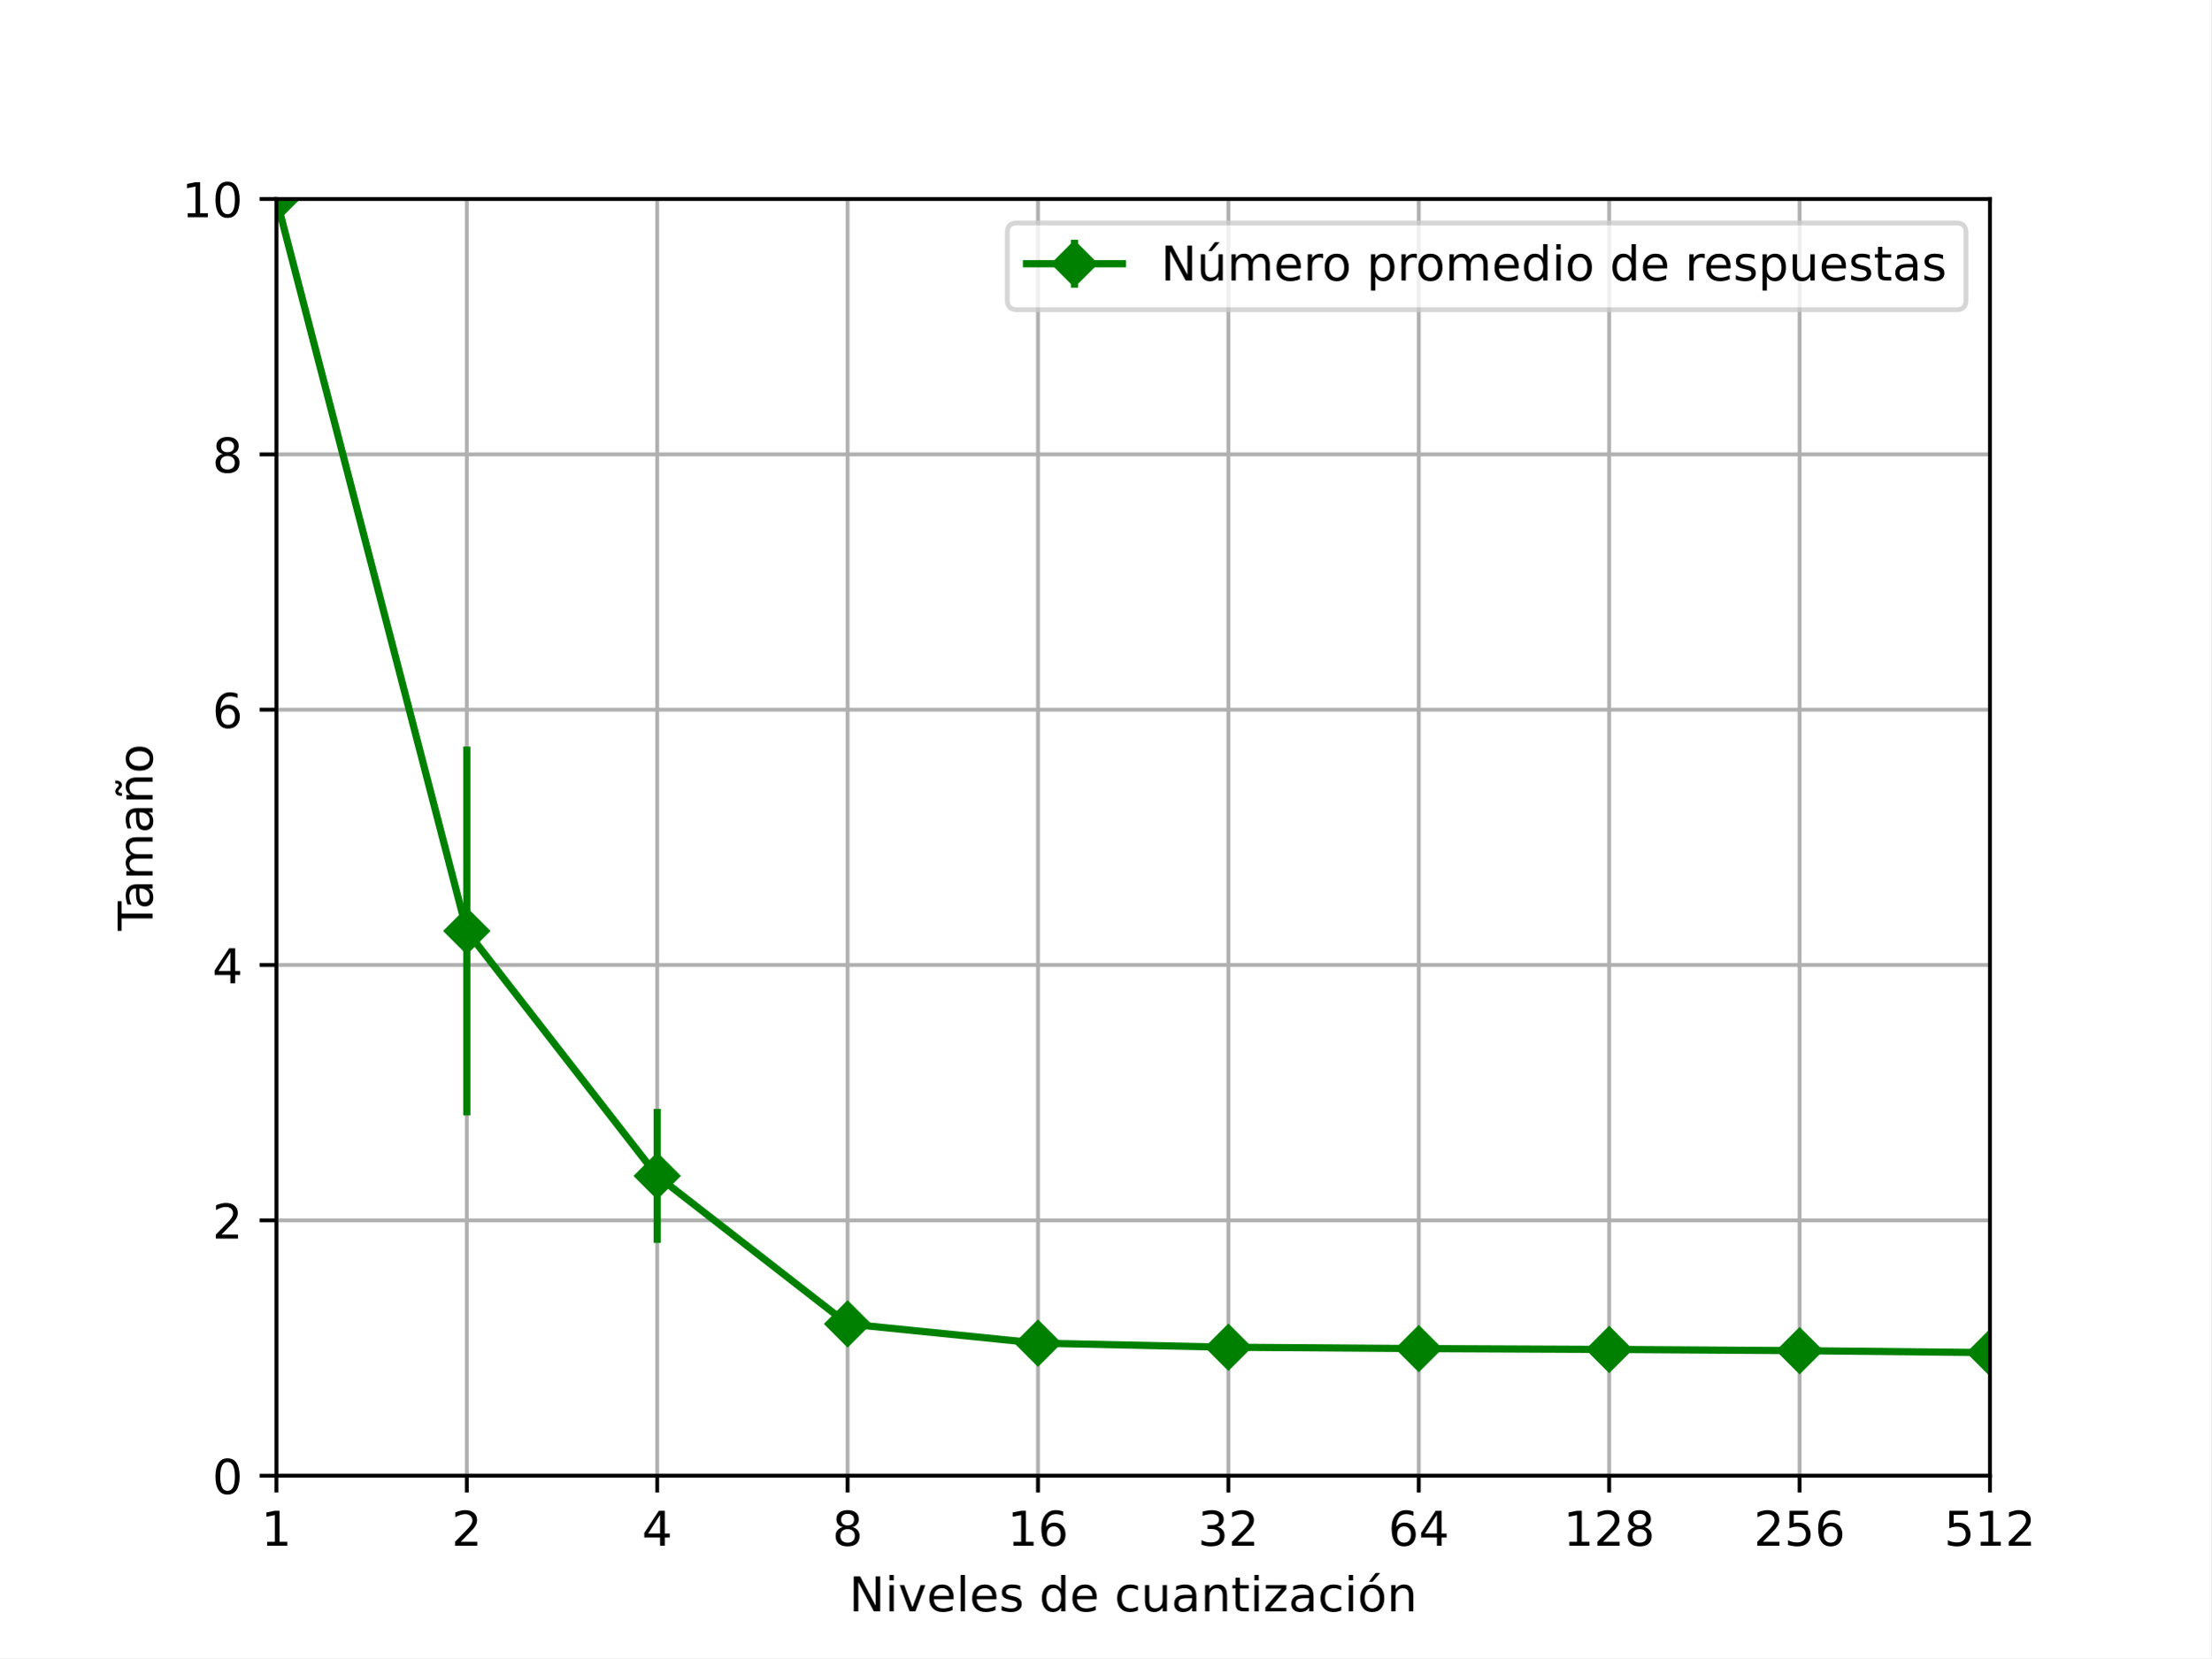
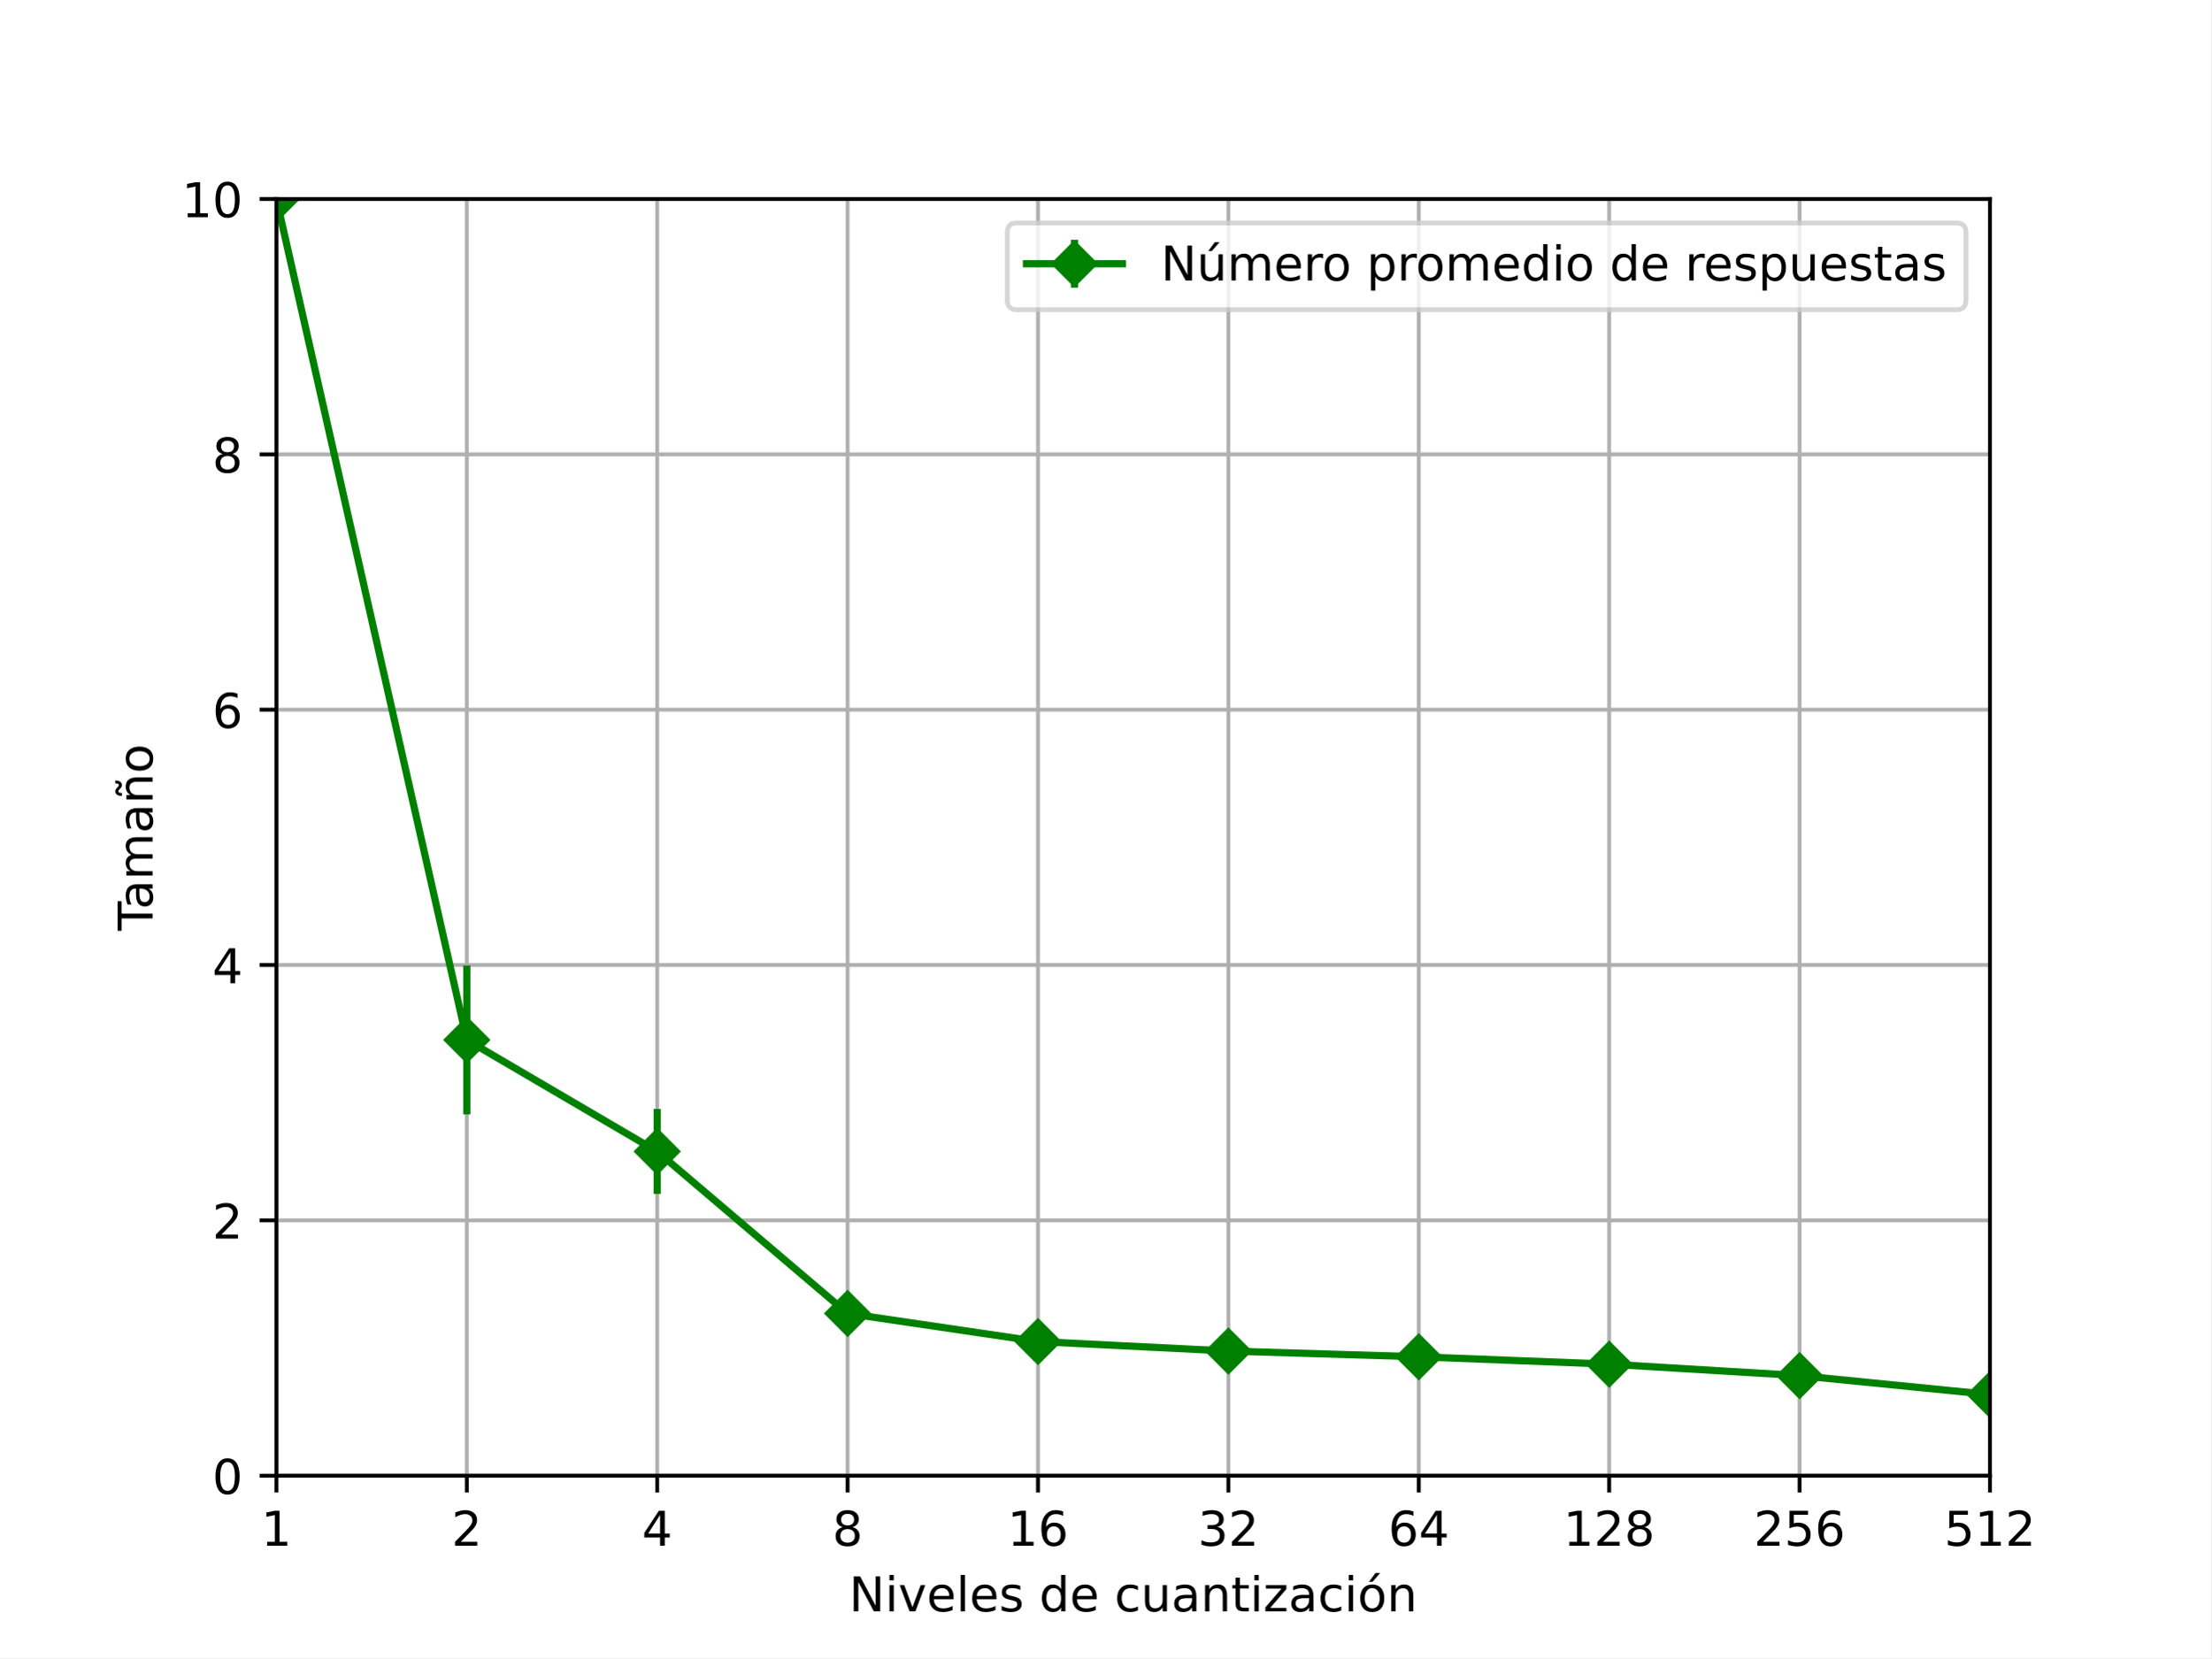
<svg xmlns="http://www.w3.org/2000/svg" xmlns:xlink="http://www.w3.org/1999/xlink" height="345.6pt" version="1.1" viewBox="0 0 460.8 345.6" width="460.8pt">
  <defs>
    <style type="text/css">*{stroke-linecap:butt;stroke-linejoin:round;}</style>
  </defs>
  <g id="figure_1">
    <g id="patch_1">
      <path d="M 0 345.6  L 460.8 345.6  L 460.8 0  L 0 0  z " style="fill:#ffffff;" />
    </g>
    <g id="axes_1">
      <g id="patch_2">
        <path d="M 57.6 307.584  L 414.72 307.584  L 414.72 41.472  L 57.6 41.472  z " style="fill:#ffffff;" />
      </g>
      <g id="matplotlib.axis_1">
        <g id="xtick_1">
          <g id="line2d_1">
-             <path clip-path="url(#p1a1d64c3c2)" d="M 57.6 307.584  L 57.6 41.472  " style="fill:none;stroke:#b0b0b0;stroke-linecap:square;stroke-width:0.8;" />
+             <path clip-path="url(#p24bfa3aa40)" d="M 57.6 307.584  L 57.6 41.472  " style="fill:none;stroke:#b0b0b0;stroke-linecap:square;stroke-width:0.8;" />
          </g>
          <g id="line2d_2">
            <defs>
-               <path d="M 0 0  L 0 3.5  " id="m842f2d77aa" style="stroke:#000000;stroke-width:0.8;" />
+               <path d="M 0 0  L 0 3.5  " id="m07d0fe3417" style="stroke:#000000;stroke-width:0.8;" />
            </defs>
            <g>
-               <use style="stroke:#000000;stroke-width:0.8;" x="57.6" xlink:href="#m842f2d77aa" y="307.584" />
+               <use style="stroke:#000000;stroke-width:0.8;" x="57.6" xlink:href="#m07d0fe3417" y="307.584" />
            </g>
          </g>
          <g id="text_1">
            <g transform="translate(54.41875 322.1824)scale(0.1 -0.1)">
              <defs>
                <path d="M 12.406 8.297  L 28.516 8.297  L 28.516 63.922  L 10.984 60.406  L 10.984 69.391  L 28.422 72.906  L 38.281 72.906  L 38.281 8.297  L 54.391 8.297  L 54.391 0  L 12.406 0  z " id="DejaVuSans-49" />
              </defs>
              <use xlink:href="#DejaVuSans-49" />
            </g>
          </g>
        </g>
        <g id="xtick_2">
          <g id="line2d_3">
-             <path clip-path="url(#p1a1d64c3c2)" d="M 97.28 307.584  L 97.28 41.472  " style="fill:none;stroke:#b0b0b0;stroke-linecap:square;stroke-width:0.8;" />
+             <path clip-path="url(#p24bfa3aa40)" d="M 97.28 307.584  L 97.28 41.472  " style="fill:none;stroke:#b0b0b0;stroke-linecap:square;stroke-width:0.8;" />
          </g>
          <g id="line2d_4">
            <g>
-               <use style="stroke:#000000;stroke-width:0.8;" x="97.28" xlink:href="#m842f2d77aa" y="307.584" />
+               <use style="stroke:#000000;stroke-width:0.8;" x="97.28" xlink:href="#m07d0fe3417" y="307.584" />
            </g>
          </g>
          <g id="text_2">
            <g transform="translate(94.09875 322.1824)scale(0.1 -0.1)">
              <defs>
                <path d="M 19.188 8.297  L 53.609 8.297  L 53.609 0  L 7.328 0  L 7.328 8.297  Q 12.938 14.109 22.625 23.891  Q 32.328 33.688 34.812 36.531  Q 39.547 41.844 41.422 45.531  Q 43.312 49.219 43.312 52.781  Q 43.312 58.594 39.234 62.25  Q 35.156 65.922 28.609 65.922  Q 23.969 65.922 18.812 64.312  Q 13.672 62.703 7.812 59.422  L 7.812 69.391  Q 13.766 71.781 18.938 73  Q 24.125 74.219 28.422 74.219  Q 39.75 74.219 46.484 68.547  Q 53.219 62.891 53.219 53.422  Q 53.219 48.922 51.531 44.891  Q 49.859 40.875 45.406 35.406  Q 44.188 33.984 37.641 27.219  Q 31.109 20.453 19.188 8.297  z " id="DejaVuSans-50" />
              </defs>
              <use xlink:href="#DejaVuSans-50" />
            </g>
          </g>
        </g>
        <g id="xtick_3">
          <g id="line2d_5">
-             <path clip-path="url(#p1a1d64c3c2)" d="M 136.96 307.584  L 136.96 41.472  " style="fill:none;stroke:#b0b0b0;stroke-linecap:square;stroke-width:0.8;" />
+             <path clip-path="url(#p24bfa3aa40)" d="M 136.96 307.584  L 136.96 41.472  " style="fill:none;stroke:#b0b0b0;stroke-linecap:square;stroke-width:0.8;" />
          </g>
          <g id="line2d_6">
            <g>
-               <use style="stroke:#000000;stroke-width:0.8;" x="136.96" xlink:href="#m842f2d77aa" y="307.584" />
+               <use style="stroke:#000000;stroke-width:0.8;" x="136.96" xlink:href="#m07d0fe3417" y="307.584" />
            </g>
          </g>
          <g id="text_3">
            <g transform="translate(133.7788 322.1824)scale(0.1 -0.1)">
              <defs>
                <path d="M 37.797 64.312  L 12.891 25.391  L 37.797 25.391  z M 35.203 72.906  L 47.609 72.906  L 47.609 25.391  L 58.016 25.391  L 58.016 17.188  L 47.609 17.188  L 47.609 0  L 37.797 0  L 37.797 17.188  L 4.891 17.188  L 4.891 26.703  z " id="DejaVuSans-52" />
              </defs>
              <use xlink:href="#DejaVuSans-52" />
            </g>
          </g>
        </g>
        <g id="xtick_4">
          <g id="line2d_7">
-             <path clip-path="url(#p1a1d64c3c2)" d="M 176.64 307.584  L 176.64 41.472  " style="fill:none;stroke:#b0b0b0;stroke-linecap:square;stroke-width:0.8;" />
+             <path clip-path="url(#p24bfa3aa40)" d="M 176.64 307.584  L 176.64 41.472  " style="fill:none;stroke:#b0b0b0;stroke-linecap:square;stroke-width:0.8;" />
          </g>
          <g id="line2d_8">
            <g>
-               <use style="stroke:#000000;stroke-width:0.8;" x="176.64" xlink:href="#m842f2d77aa" y="307.584" />
+               <use style="stroke:#000000;stroke-width:0.8;" x="176.64" xlink:href="#m07d0fe3417" y="307.584" />
            </g>
          </g>
          <g id="text_4">
            <g transform="translate(173.4588 322.1824)scale(0.1 -0.1)">
              <defs>
                <path d="M 31.781 34.625  Q 24.75 34.625 20.719 30.859  Q 16.703 27.094 16.703 20.516  Q 16.703 13.922 20.719 10.156  Q 24.75 6.391 31.781 6.391  Q 38.812 6.391 42.859 10.172  Q 46.922 13.969 46.922 20.516  Q 46.922 27.094 42.891 30.859  Q 38.875 34.625 31.781 34.625  z M 21.922 38.812  Q 15.578 40.375 12.031 44.719  Q 8.5 49.078 8.5 55.328  Q 8.5 64.062 14.719 69.141  Q 20.953 74.219 31.781 74.219  Q 42.672 74.219 48.875 69.141  Q 55.078 64.062 55.078 55.328  Q 55.078 49.078 51.531 44.719  Q 48 40.375 41.703 38.812  Q 48.828 37.156 52.797 32.312  Q 56.781 27.484 56.781 20.516  Q 56.781 9.906 50.312 4.234  Q 43.844 -1.422 31.781 -1.422  Q 19.734 -1.422 13.25 4.234  Q 6.781 9.906 6.781 20.516  Q 6.781 27.484 10.781 32.312  Q 14.797 37.156 21.922 38.812  z M 18.312 54.391  Q 18.312 48.734 21.844 45.562  Q 25.391 42.391 31.781 42.391  Q 38.141 42.391 41.719 45.562  Q 45.312 48.734 45.312 54.391  Q 45.312 60.062 41.719 63.234  Q 38.141 66.406 31.781 66.406  Q 25.391 66.406 21.844 63.234  Q 18.312 60.062 18.312 54.391  z " id="DejaVuSans-56" />
              </defs>
              <use xlink:href="#DejaVuSans-56" />
            </g>
          </g>
        </g>
        <g id="xtick_5">
          <g id="line2d_9">
-             <path clip-path="url(#p1a1d64c3c2)" d="M 216.32 307.584  L 216.32 41.472  " style="fill:none;stroke:#b0b0b0;stroke-linecap:square;stroke-width:0.8;" />
+             <path clip-path="url(#p24bfa3aa40)" d="M 216.32 307.584  L 216.32 41.472  " style="fill:none;stroke:#b0b0b0;stroke-linecap:square;stroke-width:0.8;" />
          </g>
          <g id="line2d_10">
            <g>
-               <use style="stroke:#000000;stroke-width:0.8;" x="216.32" xlink:href="#m842f2d77aa" y="307.584" />
+               <use style="stroke:#000000;stroke-width:0.8;" x="216.32" xlink:href="#m07d0fe3417" y="307.584" />
            </g>
          </g>
          <g id="text_5">
            <g transform="translate(209.9575 322.1824)scale(0.1 -0.1)">
              <defs>
                <path d="M 33.016 40.375  Q 26.375 40.375 22.484 35.828  Q 18.609 31.297 18.609 23.391  Q 18.609 15.531 22.484 10.953  Q 26.375 6.391 33.016 6.391  Q 39.656 6.391 43.531 10.953  Q 47.406 15.531 47.406 23.391  Q 47.406 31.297 43.531 35.828  Q 39.656 40.375 33.016 40.375  z M 52.594 71.297  L 52.594 62.312  Q 48.875 64.062 45.094 64.984  Q 41.312 65.922 37.594 65.922  Q 27.828 65.922 22.672 59.328  Q 17.531 52.734 16.797 39.406  Q 19.672 43.656 24.016 45.922  Q 28.375 48.188 33.594 48.188  Q 44.578 48.188 50.953 41.516  Q 57.328 34.859 57.328 23.391  Q 57.328 12.156 50.688 5.359  Q 44.047 -1.422 33.016 -1.422  Q 20.359 -1.422 13.672 8.266  Q 6.984 17.969 6.984 36.375  Q 6.984 53.656 15.188 63.938  Q 23.391 74.219 37.203 74.219  Q 40.922 74.219 44.703 73.484  Q 48.484 72.75 52.594 71.297  z " id="DejaVuSans-54" />
              </defs>
              <use xlink:href="#DejaVuSans-49" />
              <use x="63.623" xlink:href="#DejaVuSans-54" />
            </g>
          </g>
        </g>
        <g id="xtick_6">
          <g id="line2d_11">
-             <path clip-path="url(#p1a1d64c3c2)" d="M 256 307.584  L 256 41.472  " style="fill:none;stroke:#b0b0b0;stroke-linecap:square;stroke-width:0.8;" />
+             <path clip-path="url(#p24bfa3aa40)" d="M 256 307.584  L 256 41.472  " style="fill:none;stroke:#b0b0b0;stroke-linecap:square;stroke-width:0.8;" />
          </g>
          <g id="line2d_12">
            <g>
-               <use style="stroke:#000000;stroke-width:0.8;" x="256" xlink:href="#m842f2d77aa" y="307.584" />
+               <use style="stroke:#000000;stroke-width:0.8;" x="256" xlink:href="#m07d0fe3417" y="307.584" />
            </g>
          </g>
          <g id="text_6">
            <g transform="translate(249.6375 322.1824)scale(0.1 -0.1)">
              <defs>
                <path d="M 40.578 39.312  Q 47.656 37.797 51.625 33  Q 55.609 28.219 55.609 21.188  Q 55.609 10.406 48.188 4.484  Q 40.766 -1.422 27.094 -1.422  Q 22.516 -1.422 17.656 -0.516  Q 12.797 0.391 7.625 2.203  L 7.625 11.719  Q 11.719 9.328 16.594 8.109  Q 21.484 6.891 26.812 6.891  Q 36.078 6.891 40.938 10.547  Q 45.797 14.203 45.797 21.188  Q 45.797 27.641 41.281 31.266  Q 36.766 34.906 28.719 34.906  L 20.219 34.906  L 20.219 43.016  L 29.109 43.016  Q 36.375 43.016 40.234 45.922  Q 44.094 48.828 44.094 54.297  Q 44.094 59.906 40.109 62.906  Q 36.141 65.922 28.719 65.922  Q 24.656 65.922 20.016 65.031  Q 15.375 64.156 9.812 62.312  L 9.812 71.094  Q 15.438 72.656 20.344 73.438  Q 25.25 74.219 29.594 74.219  Q 40.828 74.219 47.359 69.109  Q 53.906 64.016 53.906 55.328  Q 53.906 49.266 50.438 45.094  Q 46.969 40.922 40.578 39.312  z " id="DejaVuSans-51" />
              </defs>
              <use xlink:href="#DejaVuSans-51" />
              <use x="63.623" xlink:href="#DejaVuSans-50" />
            </g>
          </g>
        </g>
        <g id="xtick_7">
          <g id="line2d_13">
-             <path clip-path="url(#p1a1d64c3c2)" d="M 295.68 307.584  L 295.68 41.472  " style="fill:none;stroke:#b0b0b0;stroke-linecap:square;stroke-width:0.8;" />
+             <path clip-path="url(#p24bfa3aa40)" d="M 295.68 307.584  L 295.68 41.472  " style="fill:none;stroke:#b0b0b0;stroke-linecap:square;stroke-width:0.8;" />
          </g>
          <g id="line2d_14">
            <g>
-               <use style="stroke:#000000;stroke-width:0.8;" x="295.68" xlink:href="#m842f2d77aa" y="307.584" />
+               <use style="stroke:#000000;stroke-width:0.8;" x="295.68" xlink:href="#m07d0fe3417" y="307.584" />
            </g>
          </g>
          <g id="text_7">
            <g transform="translate(289.3175 322.1824)scale(0.1 -0.1)">
              <use xlink:href="#DejaVuSans-54" />
              <use x="63.623" xlink:href="#DejaVuSans-52" />
            </g>
          </g>
        </g>
        <g id="xtick_8">
          <g id="line2d_15">
-             <path clip-path="url(#p1a1d64c3c2)" d="M 335.36 307.584  L 335.36 41.472  " style="fill:none;stroke:#b0b0b0;stroke-linecap:square;stroke-width:0.8;" />
+             <path clip-path="url(#p24bfa3aa40)" d="M 335.36 307.584  L 335.36 41.472  " style="fill:none;stroke:#b0b0b0;stroke-linecap:square;stroke-width:0.8;" />
          </g>
          <g id="line2d_16">
            <g>
-               <use style="stroke:#000000;stroke-width:0.8;" x="335.36" xlink:href="#m842f2d77aa" y="307.584" />
+               <use style="stroke:#000000;stroke-width:0.8;" x="335.36" xlink:href="#m07d0fe3417" y="307.584" />
            </g>
          </g>
          <g id="text_8">
            <g transform="translate(325.8163 322.1824)scale(0.1 -0.1)">
              <use xlink:href="#DejaVuSans-49" />
              <use x="63.623" xlink:href="#DejaVuSans-50" />
              <use x="127.246" xlink:href="#DejaVuSans-56" />
            </g>
          </g>
        </g>
        <g id="xtick_9">
          <g id="line2d_17">
-             <path clip-path="url(#p1a1d64c3c2)" d="M 375.04 307.584  L 375.04 41.472  " style="fill:none;stroke:#b0b0b0;stroke-linecap:square;stroke-width:0.8;" />
+             <path clip-path="url(#p24bfa3aa40)" d="M 375.04 307.584  L 375.04 41.472  " style="fill:none;stroke:#b0b0b0;stroke-linecap:square;stroke-width:0.8;" />
          </g>
          <g id="line2d_18">
            <g>
-               <use style="stroke:#000000;stroke-width:0.8;" x="375.04" xlink:href="#m842f2d77aa" y="307.584" />
+               <use style="stroke:#000000;stroke-width:0.8;" x="375.04" xlink:href="#m07d0fe3417" y="307.584" />
            </g>
          </g>
          <g id="text_9">
            <g transform="translate(365.4962 322.1824)scale(0.1 -0.1)">
              <defs>
                <path d="M 10.797 72.906  L 49.516 72.906  L 49.516 64.594  L 19.828 64.594  L 19.828 46.734  Q 21.969 47.469 24.109 47.828  Q 26.266 48.188 28.422 48.188  Q 40.625 48.188 47.75 41.5  Q 54.891 34.812 54.891 23.391  Q 54.891 11.625 47.562 5.094  Q 40.234 -1.422 26.906 -1.422  Q 22.312 -1.422 17.547 -0.641  Q 12.797 0.141 7.719 1.703  L 7.719 11.625  Q 12.109 9.234 16.797 8.062  Q 21.484 6.891 26.703 6.891  Q 35.156 6.891 40.078 11.328  Q 45.016 15.766 45.016 23.391  Q 45.016 31 40.078 35.438  Q 35.156 39.891 26.703 39.891  Q 22.75 39.891 18.812 39.016  Q 14.891 38.141 10.797 36.281  z " id="DejaVuSans-53" />
              </defs>
              <use xlink:href="#DejaVuSans-50" />
              <use x="63.623" xlink:href="#DejaVuSans-53" />
              <use x="127.246" xlink:href="#DejaVuSans-54" />
            </g>
          </g>
        </g>
        <g id="xtick_10">
          <g id="line2d_19">
-             <path clip-path="url(#p1a1d64c3c2)" d="M 414.72 307.584  L 414.72 41.472  " style="fill:none;stroke:#b0b0b0;stroke-linecap:square;stroke-width:0.8;" />
+             <path clip-path="url(#p24bfa3aa40)" d="M 414.72 307.584  L 414.72 41.472  " style="fill:none;stroke:#b0b0b0;stroke-linecap:square;stroke-width:0.8;" />
          </g>
          <g id="line2d_20">
            <g>
-               <use style="stroke:#000000;stroke-width:0.8;" x="414.72" xlink:href="#m842f2d77aa" y="307.584" />
+               <use style="stroke:#000000;stroke-width:0.8;" x="414.72" xlink:href="#m07d0fe3417" y="307.584" />
            </g>
          </g>
          <g id="text_10">
            <g transform="translate(405.1762 322.1824)scale(0.1 -0.1)">
              <use xlink:href="#DejaVuSans-53" />
              <use x="63.623" xlink:href="#DejaVuSans-49" />
              <use x="127.246" xlink:href="#DejaVuSans-50" />
            </g>
          </g>
        </g>
        <g id="text_11">
          <g transform="translate(176.9405 335.8606)scale(0.1 -0.1)">
            <defs>
              <path d="M 9.812 72.906  L 23.094 72.906  L 55.422 11.922  L 55.422 72.906  L 64.984 72.906  L 64.984 0  L 51.703 0  L 19.391 60.984  L 19.391 0  L 9.812 0  z " id="DejaVuSans-78" />
              <path d="M 9.422 54.688  L 18.406 54.688  L 18.406 0  L 9.422 0  z M 9.422 75.984  L 18.406 75.984  L 18.406 64.594  L 9.422 64.594  z " id="DejaVuSans-105" />
              <path d="M 2.984 54.688  L 12.5 54.688  L 29.594 8.797  L 46.688 54.688  L 56.203 54.688  L 35.688 0  L 23.484 0  z " id="DejaVuSans-118" />
              <path d="M 56.203 29.594  L 56.203 25.203  L 14.891 25.203  Q 15.484 15.922 20.484 11.062  Q 25.484 6.203 34.422 6.203  Q 39.594 6.203 44.453 7.469  Q 49.312 8.734 54.109 11.281  L 54.109 2.781  Q 49.266 0.734 44.188 -0.344  Q 39.109 -1.422 33.891 -1.422  Q 20.797 -1.422 13.156 6.188  Q 5.516 13.812 5.516 26.812  Q 5.516 40.234 12.766 48.109  Q 20.016 56 32.328 56  Q 43.359 56 49.781 48.891  Q 56.203 41.797 56.203 29.594  z M 47.219 32.234  Q 47.125 39.594 43.094 43.984  Q 39.062 48.391 32.422 48.391  Q 24.906 48.391 20.391 44.141  Q 15.875 39.891 15.188 32.172  z " id="DejaVuSans-101" />
              <path d="M 9.422 75.984  L 18.406 75.984  L 18.406 0  L 9.422 0  z " id="DejaVuSans-108" />
              <path d="M 44.281 53.078  L 44.281 44.578  Q 40.484 46.531 36.375 47.5  Q 32.281 48.484 27.875 48.484  Q 21.188 48.484 17.844 46.438  Q 14.5 44.391 14.5 40.281  Q 14.5 37.156 16.891 35.375  Q 19.281 33.594 26.516 31.984  L 29.594 31.297  Q 39.156 29.25 43.188 25.516  Q 47.219 21.781 47.219 15.094  Q 47.219 7.469 41.188 3.016  Q 35.156 -1.422 24.609 -1.422  Q 20.219 -1.422 15.453 -0.562  Q 10.688 0.297 5.422 2  L 5.422 11.281  Q 10.406 8.688 15.234 7.391  Q 20.062 6.109 24.812 6.109  Q 31.156 6.109 34.562 8.281  Q 37.984 10.453 37.984 14.406  Q 37.984 18.062 35.516 20.016  Q 33.062 21.969 24.703 23.781  L 21.578 24.516  Q 13.234 26.266 9.516 29.906  Q 5.812 33.547 5.812 39.891  Q 5.812 47.609 11.281 51.797  Q 16.75 56 26.812 56  Q 31.781 56 36.172 55.266  Q 40.578 54.547 44.281 53.078  z " id="DejaVuSans-115" />
              <path id="DejaVuSans-32" />
              <path d="M 45.406 46.391  L 45.406 75.984  L 54.391 75.984  L 54.391 0  L 45.406 0  L 45.406 8.203  Q 42.578 3.328 38.25 0.953  Q 33.938 -1.422 27.875 -1.422  Q 17.969 -1.422 11.734 6.484  Q 5.516 14.406 5.516 27.297  Q 5.516 40.188 11.734 48.094  Q 17.969 56 27.875 56  Q 33.938 56 38.25 53.625  Q 42.578 51.266 45.406 46.391  z M 14.797 27.297  Q 14.797 17.391 18.875 11.75  Q 22.953 6.109 30.078 6.109  Q 37.203 6.109 41.297 11.75  Q 45.406 17.391 45.406 27.297  Q 45.406 37.203 41.297 42.844  Q 37.203 48.484 30.078 48.484  Q 22.953 48.484 18.875 42.844  Q 14.797 37.203 14.797 27.297  z " id="DejaVuSans-100" />
              <path d="M 48.781 52.594  L 48.781 44.188  Q 44.969 46.297 41.141 47.344  Q 37.312 48.391 33.406 48.391  Q 24.656 48.391 19.812 42.844  Q 14.984 37.312 14.984 27.297  Q 14.984 17.281 19.812 11.734  Q 24.656 6.203 33.406 6.203  Q 37.312 6.203 41.141 7.25  Q 44.969 8.297 48.781 10.406  L 48.781 2.094  Q 45.016 0.344 40.984 -0.531  Q 36.969 -1.422 32.422 -1.422  Q 20.062 -1.422 12.781 6.344  Q 5.516 14.109 5.516 27.297  Q 5.516 40.672 12.859 48.328  Q 20.219 56 33.016 56  Q 37.156 56 41.109 55.141  Q 45.062 54.297 48.781 52.594  z " id="DejaVuSans-99" />
              <path d="M 8.5 21.578  L 8.5 54.688  L 17.484 54.688  L 17.484 21.922  Q 17.484 14.156 20.5 10.266  Q 23.531 6.391 29.594 6.391  Q 36.859 6.391 41.078 11.031  Q 45.312 15.672 45.312 23.688  L 45.312 54.688  L 54.297 54.688  L 54.297 0  L 45.312 0  L 45.312 8.406  Q 42.047 3.422 37.719 1  Q 33.406 -1.422 27.688 -1.422  Q 18.266 -1.422 13.375 4.438  Q 8.5 10.297 8.5 21.578  z M 31.109 56  z " id="DejaVuSans-117" />
              <path d="M 34.281 27.484  Q 23.391 27.484 19.188 25  Q 14.984 22.516 14.984 16.5  Q 14.984 11.719 18.141 8.906  Q 21.297 6.109 26.703 6.109  Q 34.188 6.109 38.703 11.406  Q 43.219 16.703 43.219 25.484  L 43.219 27.484  z M 52.203 31.203  L 52.203 0  L 43.219 0  L 43.219 8.297  Q 40.141 3.328 35.547 0.953  Q 30.953 -1.422 24.312 -1.422  Q 15.922 -1.422 10.953 3.297  Q 6 8.016 6 15.922  Q 6 25.141 12.172 29.828  Q 18.359 34.516 30.609 34.516  L 43.219 34.516  L 43.219 35.406  Q 43.219 41.609 39.141 45  Q 35.062 48.391 27.688 48.391  Q 23 48.391 18.547 47.266  Q 14.109 46.141 10.016 43.891  L 10.016 52.203  Q 14.938 54.109 19.578 55.047  Q 24.219 56 28.609 56  Q 40.484 56 46.344 49.844  Q 52.203 43.703 52.203 31.203  z " id="DejaVuSans-97" />
              <path d="M 54.891 33.016  L 54.891 0  L 45.906 0  L 45.906 32.719  Q 45.906 40.484 42.875 44.328  Q 39.844 48.188 33.797 48.188  Q 26.516 48.188 22.312 43.547  Q 18.109 38.922 18.109 30.906  L 18.109 0  L 9.078 0  L 9.078 54.688  L 18.109 54.688  L 18.109 46.188  Q 21.344 51.125 25.703 53.562  Q 30.078 56 35.797 56  Q 45.219 56 50.047 50.172  Q 54.891 44.344 54.891 33.016  z " id="DejaVuSans-110" />
              <path d="M 18.312 70.219  L 18.312 54.688  L 36.812 54.688  L 36.812 47.703  L 18.312 47.703  L 18.312 18.016  Q 18.312 11.328 20.141 9.422  Q 21.969 7.516 27.594 7.516  L 36.812 7.516  L 36.812 0  L 27.594 0  Q 17.188 0 13.234 3.875  Q 9.281 7.766 9.281 18.016  L 9.281 47.703  L 2.688 47.703  L 2.688 54.688  L 9.281 54.688  L 9.281 70.219  z " id="DejaVuSans-116" />
              <path d="M 5.516 54.688  L 48.188 54.688  L 48.188 46.484  L 14.406 7.172  L 48.188 7.172  L 48.188 0  L 4.297 0  L 4.297 8.203  L 38.094 47.516  L 5.516 47.516  z " id="DejaVuSans-122" />
              <path d="M 30.609 48.391  Q 23.391 48.391 19.188 42.75  Q 14.984 37.109 14.984 27.297  Q 14.984 17.484 19.156 11.844  Q 23.344 6.203 30.609 6.203  Q 37.797 6.203 41.984 11.859  Q 46.188 17.531 46.188 27.297  Q 46.188 37.016 41.984 42.703  Q 37.797 48.391 30.609 48.391  z M 30.609 56  Q 42.328 56 49.016 48.375  Q 55.719 40.766 55.719 27.297  Q 55.719 13.875 49.016 6.219  Q 42.328 -1.422 30.609 -1.422  Q 18.844 -1.422 12.172 6.219  Q 5.516 13.875 5.516 27.297  Q 5.516 40.766 12.172 48.375  Q 18.844 56 30.609 56  z M 37.406 79.984  L 47.125 79.984  L 31.203 61.625  L 23.734 61.625  z " id="DejaVuSans-243" />
            </defs>
            <use xlink:href="#DejaVuSans-78" />
            <use x="74.805" xlink:href="#DejaVuSans-105" />
            <use x="102.588" xlink:href="#DejaVuSans-118" />
            <use x="161.768" xlink:href="#DejaVuSans-101" />
            <use x="223.291" xlink:href="#DejaVuSans-108" />
            <use x="251.074" xlink:href="#DejaVuSans-101" />
            <use x="312.598" xlink:href="#DejaVuSans-115" />
            <use x="364.697" xlink:href="#DejaVuSans-32" />
            <use x="396.484" xlink:href="#DejaVuSans-100" />
            <use x="459.961" xlink:href="#DejaVuSans-101" />
            <use x="521.484" xlink:href="#DejaVuSans-32" />
            <use x="553.271" xlink:href="#DejaVuSans-99" />
            <use x="608.252" xlink:href="#DejaVuSans-117" />
            <use x="671.631" xlink:href="#DejaVuSans-97" />
            <use x="732.91" xlink:href="#DejaVuSans-110" />
            <use x="796.289" xlink:href="#DejaVuSans-116" />
            <use x="835.498" xlink:href="#DejaVuSans-105" />
            <use x="863.281" xlink:href="#DejaVuSans-122" />
            <use x="915.771" xlink:href="#DejaVuSans-97" />
            <use x="977.051" xlink:href="#DejaVuSans-99" />
            <use x="1032.031" xlink:href="#DejaVuSans-105" />
            <use x="1059.814" xlink:href="#DejaVuSans-243" />
            <use x="1120.996" xlink:href="#DejaVuSans-110" />
          </g>
        </g>
      </g>
      <g id="matplotlib.axis_2">
        <g id="ytick_1">
          <g id="line2d_21">
-             <path clip-path="url(#p1a1d64c3c2)" d="M 57.6 307.584  L 414.72 307.584  " style="fill:none;stroke:#b0b0b0;stroke-linecap:square;stroke-width:0.8;" />
+             <path clip-path="url(#p24bfa3aa40)" d="M 57.6 307.584  L 414.72 307.584  " style="fill:none;stroke:#b0b0b0;stroke-linecap:square;stroke-width:0.8;" />
          </g>
          <g id="line2d_22">
            <defs>
-               <path d="M 0 0  L -3.5 0  " id="mba95f39d71" style="stroke:#000000;stroke-width:0.8;" />
+               <path d="M 0 0  L -3.5 0  " id="me98f4006dc" style="stroke:#000000;stroke-width:0.8;" />
            </defs>
            <g>
-               <use style="stroke:#000000;stroke-width:0.8;" x="57.6" xlink:href="#mba95f39d71" y="307.584" />
+               <use style="stroke:#000000;stroke-width:0.8;" x="57.6" xlink:href="#me98f4006dc" y="307.584" />
            </g>
          </g>
          <g id="text_12">
            <g transform="translate(44.2375 311.3832)scale(0.1 -0.1)">
              <defs>
                <path d="M 31.781 66.406  Q 24.172 66.406 20.328 58.906  Q 16.5 51.422 16.5 36.375  Q 16.5 21.391 20.328 13.891  Q 24.172 6.391 31.781 6.391  Q 39.453 6.391 43.281 13.891  Q 47.125 21.391 47.125 36.375  Q 47.125 51.422 43.281 58.906  Q 39.453 66.406 31.781 66.406  z M 31.781 74.219  Q 44.047 74.219 50.516 64.516  Q 56.984 54.828 56.984 36.375  Q 56.984 17.969 50.516 8.266  Q 44.047 -1.422 31.781 -1.422  Q 19.531 -1.422 13.062 8.266  Q 6.594 17.969 6.594 36.375  Q 6.594 54.828 13.062 64.516  Q 19.531 74.219 31.781 74.219  z " id="DejaVuSans-48" />
              </defs>
              <use xlink:href="#DejaVuSans-48" />
            </g>
          </g>
        </g>
        <g id="ytick_2">
          <g id="line2d_23">
-             <path clip-path="url(#p1a1d64c3c2)" d="M 57.6 254.362  L 414.72 254.362  " style="fill:none;stroke:#b0b0b0;stroke-linecap:square;stroke-width:0.8;" />
+             <path clip-path="url(#p24bfa3aa40)" d="M 57.6 254.362  L 414.72 254.362  " style="fill:none;stroke:#b0b0b0;stroke-linecap:square;stroke-width:0.8;" />
          </g>
          <g id="line2d_24">
            <g>
-               <use style="stroke:#000000;stroke-width:0.8;" x="57.6" xlink:href="#mba95f39d71" y="254.362" />
+               <use style="stroke:#000000;stroke-width:0.8;" x="57.6" xlink:href="#me98f4006dc" y="254.362" />
            </g>
          </g>
          <g id="text_13">
            <g transform="translate(44.2375 258.1608)scale(0.1 -0.1)">
              <use xlink:href="#DejaVuSans-50" />
            </g>
          </g>
        </g>
        <g id="ytick_3">
          <g id="line2d_25">
-             <path clip-path="url(#p1a1d64c3c2)" d="M 57.6 201.139  L 414.72 201.139  " style="fill:none;stroke:#b0b0b0;stroke-linecap:square;stroke-width:0.8;" />
+             <path clip-path="url(#p24bfa3aa40)" d="M 57.6 201.139  L 414.72 201.139  " style="fill:none;stroke:#b0b0b0;stroke-linecap:square;stroke-width:0.8;" />
          </g>
          <g id="line2d_26">
            <g>
-               <use style="stroke:#000000;stroke-width:0.8;" x="57.6" xlink:href="#mba95f39d71" y="201.139" />
+               <use style="stroke:#000000;stroke-width:0.8;" x="57.6" xlink:href="#me98f4006dc" y="201.139" />
            </g>
          </g>
          <g id="text_14">
            <g transform="translate(44.2375 204.9384)scale(0.1 -0.1)">
              <use xlink:href="#DejaVuSans-52" />
            </g>
          </g>
        </g>
        <g id="ytick_4">
          <g id="line2d_27">
-             <path clip-path="url(#p1a1d64c3c2)" d="M 57.6 147.917  L 414.72 147.917  " style="fill:none;stroke:#b0b0b0;stroke-linecap:square;stroke-width:0.8;" />
+             <path clip-path="url(#p24bfa3aa40)" d="M 57.6 147.917  L 414.72 147.917  " style="fill:none;stroke:#b0b0b0;stroke-linecap:square;stroke-width:0.8;" />
          </g>
          <g id="line2d_28">
            <g>
-               <use style="stroke:#000000;stroke-width:0.8;" x="57.6" xlink:href="#mba95f39d71" y="147.917" />
+               <use style="stroke:#000000;stroke-width:0.8;" x="57.6" xlink:href="#me98f4006dc" y="147.917" />
            </g>
          </g>
          <g id="text_15">
            <g transform="translate(44.2375 151.716)scale(0.1 -0.1)">
              <use xlink:href="#DejaVuSans-54" />
            </g>
          </g>
        </g>
        <g id="ytick_5">
          <g id="line2d_29">
-             <path clip-path="url(#p1a1d64c3c2)" d="M 57.6 94.694  L 414.72 94.694  " style="fill:none;stroke:#b0b0b0;stroke-linecap:square;stroke-width:0.8;" />
+             <path clip-path="url(#p24bfa3aa40)" d="M 57.6 94.694  L 414.72 94.694  " style="fill:none;stroke:#b0b0b0;stroke-linecap:square;stroke-width:0.8;" />
          </g>
          <g id="line2d_30">
            <g>
-               <use style="stroke:#000000;stroke-width:0.8;" x="57.6" xlink:href="#mba95f39d71" y="94.694" />
+               <use style="stroke:#000000;stroke-width:0.8;" x="57.6" xlink:href="#me98f4006dc" y="94.694" />
            </g>
          </g>
          <g id="text_16">
            <g transform="translate(44.2375 98.49362)scale(0.1 -0.1)">
              <use xlink:href="#DejaVuSans-56" />
            </g>
          </g>
        </g>
        <g id="ytick_6">
          <g id="line2d_31">
-             <path clip-path="url(#p1a1d64c3c2)" d="M 57.6 41.472  L 414.72 41.472  " style="fill:none;stroke:#b0b0b0;stroke-linecap:square;stroke-width:0.8;" />
+             <path clip-path="url(#p24bfa3aa40)" d="M 57.6 41.472  L 414.72 41.472  " style="fill:none;stroke:#b0b0b0;stroke-linecap:square;stroke-width:0.8;" />
          </g>
          <g id="line2d_32">
            <g>
-               <use style="stroke:#000000;stroke-width:0.8;" x="57.6" xlink:href="#mba95f39d71" y="41.472" />
+               <use style="stroke:#000000;stroke-width:0.8;" x="57.6" xlink:href="#me98f4006dc" y="41.472" />
            </g>
          </g>
          <g id="text_17">
            <g transform="translate(37.875 45.27122)scale(0.1 -0.1)">
              <use xlink:href="#DejaVuSans-49" />
              <use x="63.623" xlink:href="#DejaVuSans-48" />
            </g>
          </g>
        </g>
        <g id="text_18">
          <g transform="translate(31.79531 193.9835)rotate(-90)scale(0.1 -0.1)">
            <defs>
              <path d="M -0.297 72.906  L 61.375 72.906  L 61.375 64.594  L 35.5 64.594  L 35.5 0  L 25.594 0  L 25.594 64.594  L -0.297 64.594  z " id="DejaVuSans-84" />
              <path d="M 52 44.188  Q 55.375 50.25 60.062 53.125  Q 64.75 56 71.094 56  Q 79.641 56 84.281 50.016  Q 88.922 44.047 88.922 33.016  L 88.922 0  L 79.891 0  L 79.891 32.719  Q 79.891 40.578 77.094 44.375  Q 74.312 48.188 68.609 48.188  Q 61.625 48.188 57.562 43.547  Q 53.516 38.922 53.516 30.906  L 53.516 0  L 44.484 0  L 44.484 32.719  Q 44.484 40.625 41.703 44.406  Q 38.922 48.188 33.109 48.188  Q 26.219 48.188 22.156 43.531  Q 18.109 38.875 18.109 30.906  L 18.109 0  L 9.078 0  L 9.078 54.688  L 18.109 54.688  L 18.109 46.188  Q 21.188 51.219 25.484 53.609  Q 29.781 56 35.688 56  Q 41.656 56 45.828 52.969  Q 50 49.953 52 44.188  z " id="DejaVuSans-109" />
              <path d="M 54.891 33.016  L 54.891 0  L 45.906 0  L 45.906 32.719  Q 45.906 40.484 42.875 44.328  Q 39.844 48.188 33.797 48.188  Q 26.516 48.188 22.312 43.547  Q 18.109 38.922 18.109 30.906  L 18.109 0  L 9.078 0  L 9.078 54.688  L 18.109 54.688  L 18.109 46.188  Q 21.344 51.125 25.703 53.562  Q 30.078 56 35.797 56  Q 45.219 56 50.047 50.172  Q 54.891 44.344 54.891 33.016  z M 32.234 66.891  L 29.438 69.578  Q 28.375 70.562 27.562 71.016  Q 26.766 71.484 26.125 71.484  Q 24.266 71.484 23.391 69.703  Q 22.516 67.922 22.406 63.922  L 16.312 63.922  Q 16.406 70.516 18.891 74.094  Q 21.391 77.688 25.828 77.688  Q 27.688 77.688 29.25 77  Q 30.812 76.312 32.625 74.703  L 35.406 72.016  Q 36.469 71.047 37.281 70.578  Q 38.094 70.125 38.719 70.125  Q 40.578 70.125 41.453 71.906  Q 42.328 73.688 42.438 77.688  L 48.531 77.688  Q 48.438 71.094 45.938 67.5  Q 43.453 63.922 39.016 63.922  Q 37.156 63.922 35.594 64.594  Q 34.031 65.281 32.234 66.891  z " id="DejaVuSans-241" />
              <path d="M 30.609 48.391  Q 23.391 48.391 19.188 42.75  Q 14.984 37.109 14.984 27.297  Q 14.984 17.484 19.156 11.844  Q 23.344 6.203 30.609 6.203  Q 37.797 6.203 41.984 11.859  Q 46.188 17.531 46.188 27.297  Q 46.188 37.016 41.984 42.703  Q 37.797 48.391 30.609 48.391  z M 30.609 56  Q 42.328 56 49.016 48.375  Q 55.719 40.766 55.719 27.297  Q 55.719 13.875 49.016 6.219  Q 42.328 -1.422 30.609 -1.422  Q 18.844 -1.422 12.172 6.219  Q 5.516 13.875 5.516 27.297  Q 5.516 40.766 12.172 48.375  Q 18.844 56 30.609 56  z " id="DejaVuSans-111" />
            </defs>
            <use xlink:href="#DejaVuSans-84" />
            <use x="44.584" xlink:href="#DejaVuSans-97" />
            <use x="105.863" xlink:href="#DejaVuSans-109" />
            <use x="203.275" xlink:href="#DejaVuSans-97" />
            <use x="264.555" xlink:href="#DejaVuSans-241" />
            <use x="327.934" xlink:href="#DejaVuSans-111" />
          </g>
        </g>
      </g>
      <g id="LineCollection_1">
-         <path clip-path="url(#p1a1d64c3c2)" d="M 57.6 41.472  L 57.6 41.472  " style="fill:none;stroke:#008000;stroke-width:1.5;" />
-         <path clip-path="url(#p1a1d64c3c2)" d="M 97.28 232.488  L 97.28 155.603  " style="fill:none;stroke:#008000;stroke-width:1.5;" />
-         <path clip-path="url(#p1a1d64c3c2)" d="M 136.96 259.06  L 136.96 231.14  " style="fill:none;stroke:#008000;stroke-width:1.5;" />
-         <path clip-path="url(#p1a1d64c3c2)" d="M 176.64 278.448  L 176.64 273.443  " style="fill:none;stroke:#008000;stroke-width:1.5;" />
-         <path clip-path="url(#p1a1d64c3c2)" d="M 216.32 281.056  L 216.32 278.858  " style="fill:none;stroke:#008000;stroke-width:1.5;" />
-         <path clip-path="url(#p1a1d64c3c2)" d="M 256 280.864  L 256 280.747  " style="fill:none;stroke:#008000;stroke-width:1.5;" />
-         <path clip-path="url(#p1a1d64c3c2)" d="M 295.68 281.564  L 295.68 280.614  " style="fill:none;stroke:#008000;stroke-width:1.5;" />
-         <path clip-path="url(#p1a1d64c3c2)" d="M 335.36 282.191  L 335.36 280.344  " style="fill:none;stroke:#008000;stroke-width:1.5;" />
-         <path clip-path="url(#p1a1d64c3c2)" d="M 375.04 283.198  L 375.04 279.853  " style="fill:none;stroke:#008000;stroke-width:1.5;" />
-         <path clip-path="url(#p1a1d64c3c2)" d="M 414.72 284.82  L 414.72 279.049  " style="fill:none;stroke:#008000;stroke-width:1.5;" />
+         <path clip-path="url(#p24bfa3aa40)" d="M 57.6 41.472  L 57.6 41.472  " style="fill:none;stroke:#008000;stroke-width:1.5;" />
+         <path clip-path="url(#p24bfa3aa40)" d="M 97.28 232.278  L 97.28 201.229  " style="fill:none;stroke:#008000;stroke-width:1.5;" />
+         <path clip-path="url(#p24bfa3aa40)" d="M 136.96 248.858  L 136.96 231.143  " style="fill:none;stroke:#008000;stroke-width:1.5;" />
+         <path clip-path="url(#p24bfa3aa40)" d="M 176.64 275.658  L 176.64 271.874  " style="fill:none;stroke:#008000;stroke-width:1.5;" />
+         <path clip-path="url(#p24bfa3aa40)" d="M 216.32 280.258  L 216.32 278.983  " style="fill:none;stroke:#008000;stroke-width:1.5;" />
+         <path clip-path="url(#p24bfa3aa40)" d="M 256 281.817  L 256 281.393  " style="fill:none;stroke:#008000;stroke-width:1.5;" />
+         <path clip-path="url(#p24bfa3aa40)" d="M 295.68 283.005  L 295.68 282.596  " style="fill:none;stroke:#008000;stroke-width:1.5;" />
+         <path clip-path="url(#p24bfa3aa40)" d="M 335.36 284.652  L 335.36 284.026  " style="fill:none;stroke:#008000;stroke-width:1.5;" />
+         <path clip-path="url(#p24bfa3aa40)" d="M 375.04 287.217  L 375.04 286.235  " style="fill:none;stroke:#008000;stroke-width:1.5;" />
+         <path clip-path="url(#p24bfa3aa40)" d="M 414.72 291.438  L 414.72 289.908  " style="fill:none;stroke:#008000;stroke-width:1.5;" />
      </g>
      <g id="line2d_33">
-         <path clip-path="url(#p1a1d64c3c2)" d="M 57.6 41.472  L 97.28 194.045  L 136.96 245.1  L 176.64 275.946  L 216.32 279.957  L 256 280.806  L 295.68 281.089  L 335.36 281.267  L 375.04 281.526  L 414.72 281.935  " style="fill:none;stroke:#008000;stroke-linecap:square;stroke-width:1.5;" />
+         <path clip-path="url(#p24bfa3aa40)" d="M 57.6 41.472  L 97.28 216.754  L 136.96 240.001  L 176.64 273.766  L 216.32 279.621  L 256 281.605  L 295.68 282.8  L 335.36 284.339  L 375.04 286.726  L 414.72 290.673  " style="fill:none;stroke:#008000;stroke-linecap:square;stroke-width:1.5;" />
        <defs>
-           <path d="M -0 4.243  L 4.243 0  L 0 -4.243  L -4.243 -0  z " id="m05732f5ac6" style="stroke:#008000;stroke-linejoin:miter;" />
+           <path d="M -0 4.243  L 4.243 0  L 0 -4.243  L -4.243 -0  z " id="m238200b226" style="stroke:#008000;stroke-linejoin:miter;" />
        </defs>
-         <g clip-path="url(#p1a1d64c3c2)">
-           <use style="fill:#008000;stroke:#008000;stroke-linejoin:miter;" x="57.6" xlink:href="#m05732f5ac6" y="41.472" />
-           <use style="fill:#008000;stroke:#008000;stroke-linejoin:miter;" x="97.28" xlink:href="#m05732f5ac6" y="194.045" />
-           <use style="fill:#008000;stroke:#008000;stroke-linejoin:miter;" x="136.96" xlink:href="#m05732f5ac6" y="245.1" />
-           <use style="fill:#008000;stroke:#008000;stroke-linejoin:miter;" x="176.64" xlink:href="#m05732f5ac6" y="275.946" />
-           <use style="fill:#008000;stroke:#008000;stroke-linejoin:miter;" x="216.32" xlink:href="#m05732f5ac6" y="279.957" />
-           <use style="fill:#008000;stroke:#008000;stroke-linejoin:miter;" x="256" xlink:href="#m05732f5ac6" y="280.806" />
-           <use style="fill:#008000;stroke:#008000;stroke-linejoin:miter;" x="295.68" xlink:href="#m05732f5ac6" y="281.089" />
-           <use style="fill:#008000;stroke:#008000;stroke-linejoin:miter;" x="335.36" xlink:href="#m05732f5ac6" y="281.267" />
-           <use style="fill:#008000;stroke:#008000;stroke-linejoin:miter;" x="375.04" xlink:href="#m05732f5ac6" y="281.526" />
-           <use style="fill:#008000;stroke:#008000;stroke-linejoin:miter;" x="414.72" xlink:href="#m05732f5ac6" y="281.935" />
+         <g clip-path="url(#p24bfa3aa40)">
+           <use style="fill:#008000;stroke:#008000;stroke-linejoin:miter;" x="57.6" xlink:href="#m238200b226" y="41.472" />
+           <use style="fill:#008000;stroke:#008000;stroke-linejoin:miter;" x="97.28" xlink:href="#m238200b226" y="216.754" />
+           <use style="fill:#008000;stroke:#008000;stroke-linejoin:miter;" x="136.96" xlink:href="#m238200b226" y="240.001" />
+           <use style="fill:#008000;stroke:#008000;stroke-linejoin:miter;" x="176.64" xlink:href="#m238200b226" y="273.766" />
+           <use style="fill:#008000;stroke:#008000;stroke-linejoin:miter;" x="216.32" xlink:href="#m238200b226" y="279.621" />
+           <use style="fill:#008000;stroke:#008000;stroke-linejoin:miter;" x="256" xlink:href="#m238200b226" y="281.605" />
+           <use style="fill:#008000;stroke:#008000;stroke-linejoin:miter;" x="295.68" xlink:href="#m238200b226" y="282.8" />
+           <use style="fill:#008000;stroke:#008000;stroke-linejoin:miter;" x="335.36" xlink:href="#m238200b226" y="284.339" />
+           <use style="fill:#008000;stroke:#008000;stroke-linejoin:miter;" x="375.04" xlink:href="#m238200b226" y="286.726" />
+           <use style="fill:#008000;stroke:#008000;stroke-linejoin:miter;" x="414.72" xlink:href="#m238200b226" y="290.673" />
        </g>
      </g>
      <g id="patch_3">
        <path d="M 57.6 307.584  L 57.6 41.472  " style="fill:none;stroke:#000000;stroke-linecap:square;stroke-linejoin:miter;stroke-width:0.8;" />
      </g>
      <g id="patch_4">
        <path d="M 414.72 307.584  L 414.72 41.472  " style="fill:none;stroke:#000000;stroke-linecap:square;stroke-linejoin:miter;stroke-width:0.8;" />
      </g>
      <g id="patch_5">
        <path d="M 57.6 307.584  L 414.72 307.584  " style="fill:none;stroke:#000000;stroke-linecap:square;stroke-linejoin:miter;stroke-width:0.8;" />
      </g>
      <g id="patch_6">
        <path d="M 57.6 41.472  L 414.72 41.472  " style="fill:none;stroke:#000000;stroke-linecap:square;stroke-linejoin:miter;stroke-width:0.8;" />
      </g>
      <g id="legend_1">
        <g id="patch_7">
          <path d="M 211.92 64.55  L 407.72 64.55  Q 409.72 64.55 409.72 62.55  L 409.72 48.472  Q 409.72 46.472 407.72 46.472  L 211.92 46.472  Q 209.92 46.472 209.92 48.472  L 209.92 62.55  Q 209.92 64.55 211.92 64.55  z " style="fill:#ffffff;opacity:0.8;stroke:#cccccc;stroke-linejoin:miter;" />
        </g>
        <g id="LineCollection_2">
          <path d="M 223.92 59.97  L 223.92 49.97  " style="fill:none;stroke:#008000;stroke-width:1.5;" />
        </g>
        <g id="line2d_34">
          <path d="M 213.92 54.97  L 233.92 54.97  " style="fill:none;stroke:#008000;stroke-linecap:square;stroke-width:1.5;" />
        </g>
        <g id="line2d_35">
          <g>
-             <use style="fill:#008000;stroke:#008000;stroke-linejoin:miter;" x="223.92" xlink:href="#m05732f5ac6" y="54.97" />
+             <use style="fill:#008000;stroke:#008000;stroke-linejoin:miter;" x="223.92" xlink:href="#m238200b226" y="54.97" />
          </g>
        </g>
        <g id="text_19">
          <g transform="translate(241.92 58.47044)scale(0.1 -0.1)">
            <defs>
              <path d="M 8.5 21.578  L 8.5 54.688  L 17.484 54.688  L 17.484 21.922  Q 17.484 14.156 20.5 10.266  Q 23.531 6.391 29.594 6.391  Q 36.859 6.391 41.078 11.031  Q 45.312 15.672 45.312 23.688  L 45.312 54.688  L 54.297 54.688  L 54.297 0  L 45.312 0  L 45.312 8.406  Q 42.047 3.422 37.719 1  Q 33.406 -1.422 27.688 -1.422  Q 18.266 -1.422 13.375 4.438  Q 8.5 10.297 8.5 21.578  z M 31.109 56  z M 37.797 79.984  L 47.516 79.984  L 31.594 61.625  L 24.125 61.625  z " id="DejaVuSans-250" />
              <path d="M 41.109 46.297  Q 39.594 47.172 37.812 47.578  Q 36.031 48 33.891 48  Q 26.266 48 22.188 43.047  Q 18.109 38.094 18.109 28.812  L 18.109 0  L 9.078 0  L 9.078 54.688  L 18.109 54.688  L 18.109 46.188  Q 20.953 51.172 25.484 53.578  Q 30.031 56 36.531 56  Q 37.453 56 38.578 55.875  Q 39.703 55.766 41.062 55.516  z " id="DejaVuSans-114" />
              <path d="M 18.109 8.203  L 18.109 -20.797  L 9.078 -20.797  L 9.078 54.688  L 18.109 54.688  L 18.109 46.391  Q 20.953 51.266 25.266 53.625  Q 29.594 56 35.594 56  Q 45.562 56 51.781 48.094  Q 58.016 40.188 58.016 27.297  Q 58.016 14.406 51.781 6.484  Q 45.562 -1.422 35.594 -1.422  Q 29.594 -1.422 25.266 0.953  Q 20.953 3.328 18.109 8.203  z M 48.688 27.297  Q 48.688 37.203 44.609 42.844  Q 40.531 48.484 33.406 48.484  Q 26.266 48.484 22.188 42.844  Q 18.109 37.203 18.109 27.297  Q 18.109 17.391 22.188 11.75  Q 26.266 6.109 33.406 6.109  Q 40.531 6.109 44.609 11.75  Q 48.688 17.391 48.688 27.297  z " id="DejaVuSans-112" />
            </defs>
            <use xlink:href="#DejaVuSans-78" />
            <use x="74.805" xlink:href="#DejaVuSans-250" />
            <use x="138.184" xlink:href="#DejaVuSans-109" />
            <use x="235.596" xlink:href="#DejaVuSans-101" />
            <use x="297.119" xlink:href="#DejaVuSans-114" />
            <use x="335.982" xlink:href="#DejaVuSans-111" />
            <use x="397.164" xlink:href="#DejaVuSans-32" />
            <use x="428.951" xlink:href="#DejaVuSans-112" />
            <use x="492.428" xlink:href="#DejaVuSans-114" />
            <use x="531.291" xlink:href="#DejaVuSans-111" />
            <use x="592.473" xlink:href="#DejaVuSans-109" />
            <use x="689.885" xlink:href="#DejaVuSans-101" />
            <use x="751.408" xlink:href="#DejaVuSans-100" />
            <use x="814.885" xlink:href="#DejaVuSans-105" />
            <use x="842.668" xlink:href="#DejaVuSans-111" />
            <use x="903.85" xlink:href="#DejaVuSans-32" />
            <use x="935.637" xlink:href="#DejaVuSans-100" />
            <use x="999.113" xlink:href="#DejaVuSans-101" />
            <use x="1060.637" xlink:href="#DejaVuSans-32" />
            <use x="1092.424" xlink:href="#DejaVuSans-114" />
            <use x="1131.287" xlink:href="#DejaVuSans-101" />
            <use x="1192.811" xlink:href="#DejaVuSans-115" />
            <use x="1244.91" xlink:href="#DejaVuSans-112" />
            <use x="1308.387" xlink:href="#DejaVuSans-117" />
            <use x="1371.766" xlink:href="#DejaVuSans-101" />
            <use x="1433.289" xlink:href="#DejaVuSans-115" />
            <use x="1485.389" xlink:href="#DejaVuSans-116" />
            <use x="1524.598" xlink:href="#DejaVuSans-97" />
            <use x="1585.877" xlink:href="#DejaVuSans-115" />
          </g>
        </g>
      </g>
    </g>
  </g>
  <defs>
-     <clipPath id="p1a1d64c3c2">
+     <clipPath id="p24bfa3aa40">
      <rect height="266.112" width="357.12" x="57.6" y="41.472" />
    </clipPath>
  </defs>
</svg>
